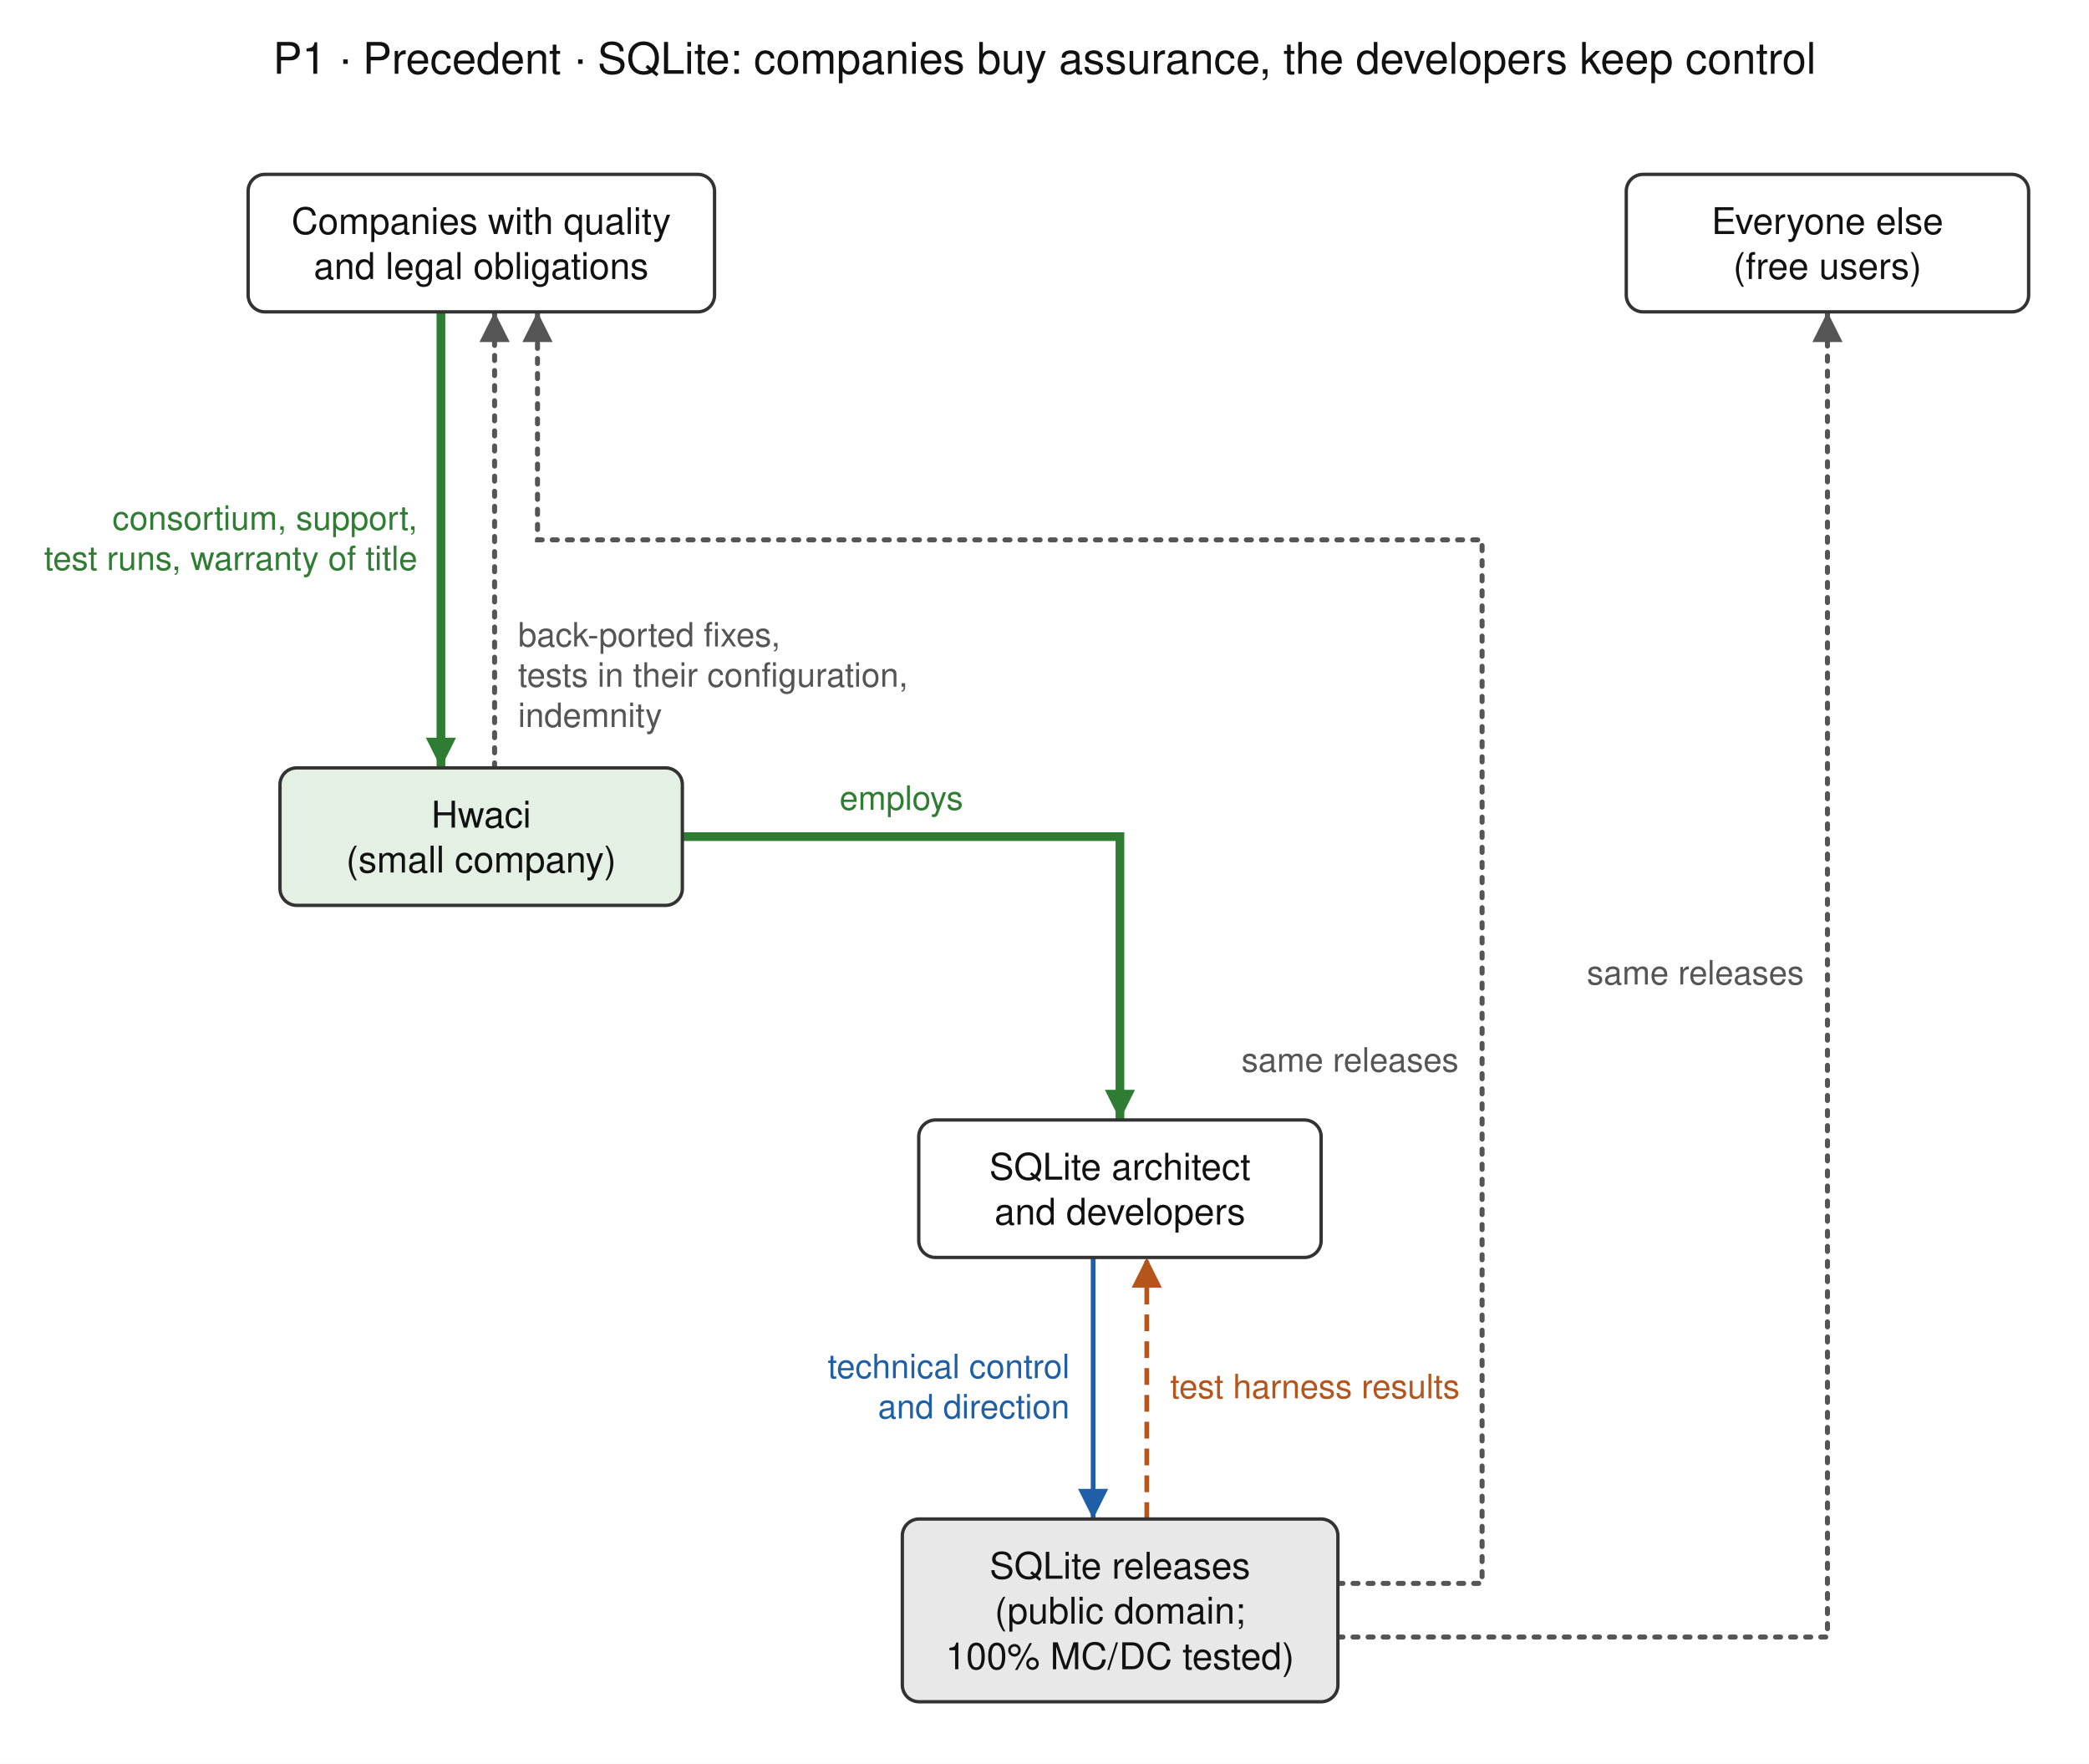
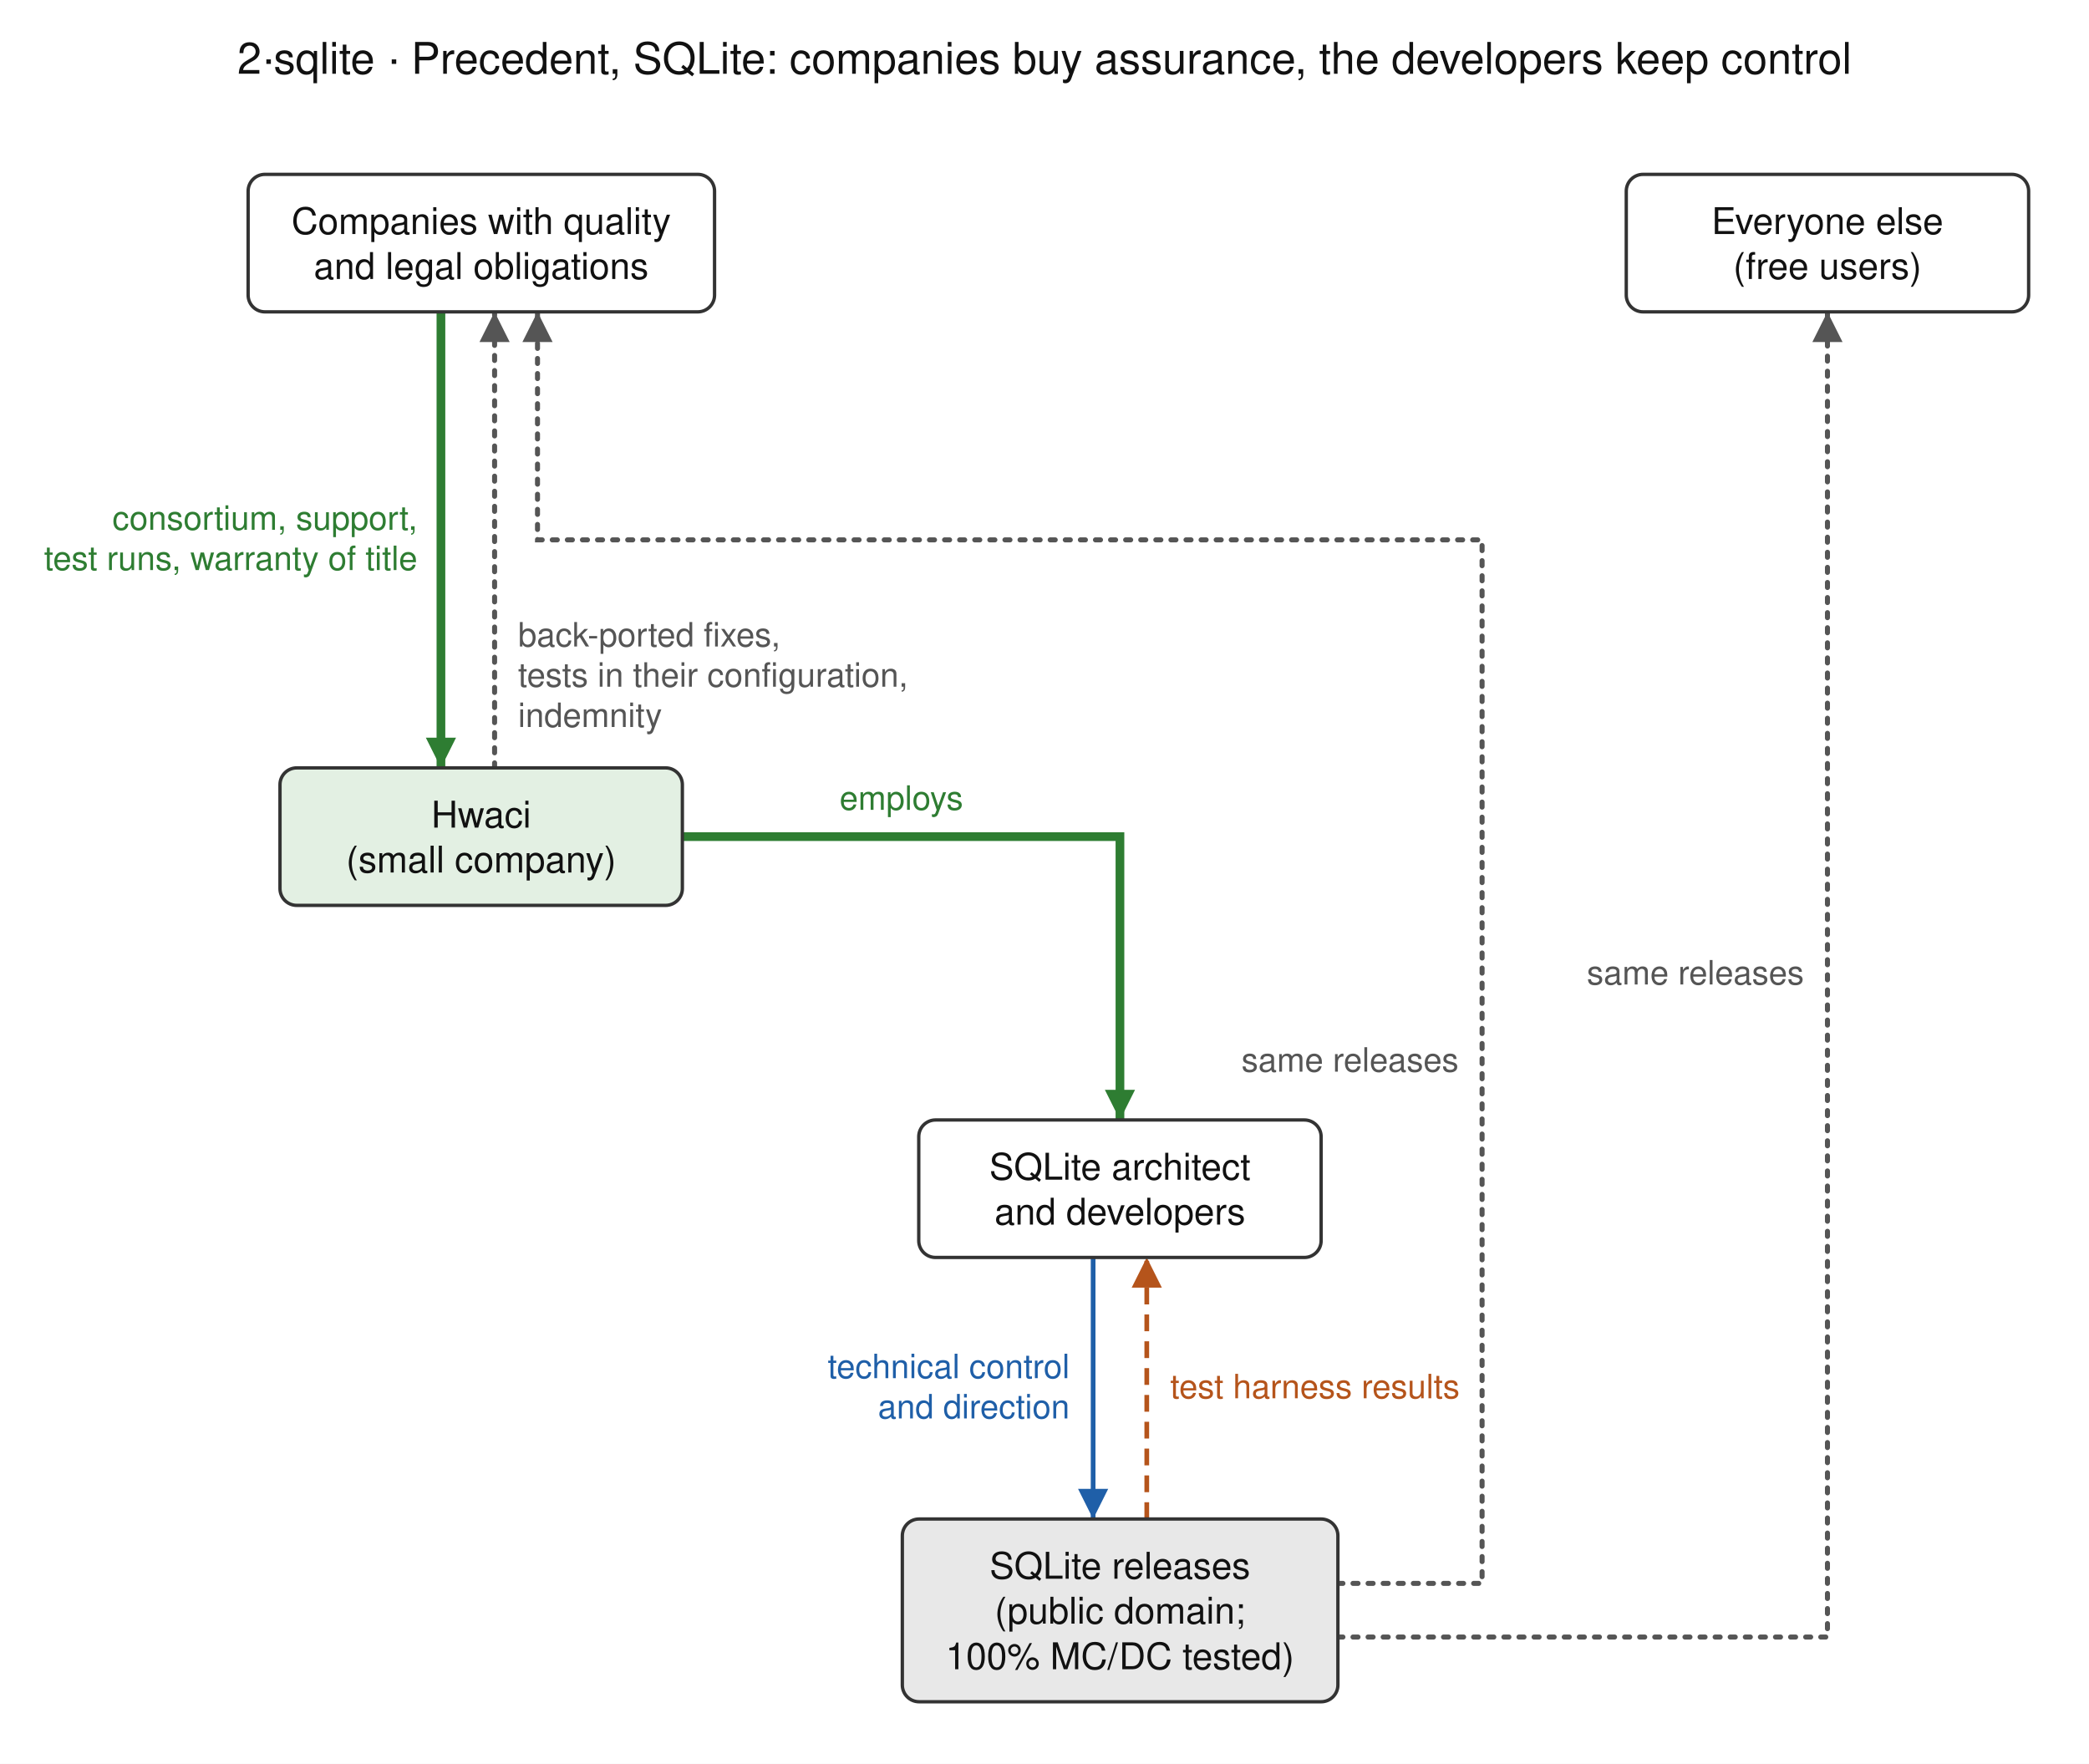
<svg xmlns="http://www.w3.org/2000/svg" width="623" height="526" viewBox="0 0 623 526" font-family="Helvetica, Arial, sans-serif">
  <defs>
    <marker id="ah1f5fa8" viewBox="0 0 10 10" refX="10" refY="5" markerUnits="userSpaceOnUse" markerWidth="9" markerHeight="9" orient="auto-start-reverse">
      <path d="M0,0 L10,5 L0,10 z" fill="#1f5fa8" />
    </marker>
    <marker id="ah2e7d32" viewBox="0 0 10 10" refX="10" refY="5" markerUnits="userSpaceOnUse" markerWidth="9" markerHeight="9" orient="auto-start-reverse">
      <path d="M0,0 L10,5 L0,10 z" fill="#2e7d32" />
    </marker>
    <marker id="ah555555" viewBox="0 0 10 10" refX="10" refY="5" markerUnits="userSpaceOnUse" markerWidth="9" markerHeight="9" orient="auto-start-reverse">
      <path d="M0,0 L10,5 L0,10 z" fill="#555555" />
    </marker>
    <marker id="ah888888" viewBox="0 0 10 10" refX="10" refY="5" markerUnits="userSpaceOnUse" markerWidth="9" markerHeight="9" orient="auto-start-reverse">
      <path d="M0,0 L10,5 L0,10 z" fill="#888888" />
    </marker>
    <marker id="ahb5541b" viewBox="0 0 10 10" refX="10" refY="5" markerUnits="userSpaceOnUse" markerWidth="9" markerHeight="9" orient="auto-start-reverse">
      <path d="M0,0 L10,5 L0,10 z" fill="#b5541b" />
    </marker>
    <marker id="ahc8c8c8" viewBox="0 0 10 10" refX="10" refY="5" markerUnits="userSpaceOnUse" markerWidth="9" markerHeight="9" orient="auto-start-reverse">
      <path d="M0,0 L10,5 L0,10 z" fill="#c8c8c8" />
    </marker>
  </defs>
  <rect x="0" y="0" width="623" height="526" fill="#ffffff" />
-   <text x="311.5" y="22" font-size="13" text-anchor="middle" fill="#111">P1 · Precedent · SQLite: companies buy assurance, the developers keep control</text>
+   <text x="311.5" y="22" font-size="13" text-anchor="middle" fill="#111">2·sqlite · Precedent, SQLite: companies buy assurance, the developers keep control</text>
  <g transform="translate(0.0,0.0)">
    <g class="edge">
      <path class="edge" d="M131.5,93.0 L131.5,229.0" fill="none" stroke="#2e7d32" stroke-width="2.6" stroke-linecap="butt" marker-end="url(#ah2e7d32)" />
    </g>
    <g class="edge">
      <path class="edge" d="M147.5,229.0 L147.5,93.0" fill="none" stroke="#555555" stroke-width="1.5" stroke-dasharray="1.5,3" stroke-linecap="round" marker-end="url(#ah555555)" />
    </g>
    <g class="edge">
      <path class="edge" d="M203.5,249.5 L334.0,249.5 L334.0,334.0" fill="none" stroke="#2e7d32" stroke-width="2.6" stroke-linecap="butt" marker-end="url(#ah2e7d32)" />
    </g>
    <g class="edge">
      <path class="edge" d="M326.0,375.0 L326.0,453.0" fill="none" stroke="#1f5fa8" stroke-width="1.4" stroke-linecap="butt" marker-end="url(#ah1f5fa8)" />
    </g>
    <g class="edge">
      <path class="edge" d="M342.0,453.0 L342.0,375.0" fill="none" stroke="#b5541b" stroke-width="1.4" stroke-dasharray="5,3" stroke-linecap="butt" marker-end="url(#ahb5541b)" />
    </g>
    <g class="edge">
      <path class="edge" d="M399.0,472.2 L442.0,472.2 L442.0,161.0 L160.3,161.0 L160.3,93.0" fill="none" stroke="#555555" stroke-width="1.5" stroke-dasharray="1.5,3" stroke-linecap="round" marker-end="url(#ah555555)" />
    </g>
    <g class="edge">
      <path class="edge" d="M399.0,488.2 L545.0,488.2 L545.0,93.0" fill="none" stroke="#555555" stroke-width="1.5" stroke-dasharray="1.5,3" stroke-linecap="round" marker-end="url(#ah555555)" />
    </g>
    <g class="node" data-id="buyers">
      <rect x="74.0" y="52.0" width="139.1" height="41.0" rx="5" fill="#ffffff" stroke="#333333" stroke-width="1" />
      <text x="143.5" y="69.8" font-size="11" text-anchor="middle" fill="#111111">Companies with quality</text>
      <text x="143.5" y="83.2" font-size="11" text-anchor="middle" fill="#111111">and legal obligations</text>
    </g>
    <g class="node" data-id="free">
      <rect x="485.0" y="52.0" width="120.0" height="41.0" rx="5" fill="#ffffff" stroke="#333333" stroke-width="1" />
      <text x="545.0" y="69.8" font-size="11" text-anchor="middle" fill="#111111">Everyone else</text>
      <text x="545.0" y="83.2" font-size="11" text-anchor="middle" fill="#111111">(free users)</text>
    </g>
    <g class="node" data-id="hwaci">
      <rect x="83.5" y="229.0" width="120.0" height="41.0" rx="5" fill="#e3f0e3" stroke="#333333" stroke-width="1" />
      <text x="143.5" y="246.8" font-size="11" text-anchor="middle" fill="#111111">Hwaci</text>
      <text x="143.5" y="260.2" font-size="11" text-anchor="middle" fill="#111111">(small company)</text>
    </g>
    <g class="node" data-id="devs">
      <rect x="274.0" y="334.0" width="120.0" height="41.0" rx="5" fill="#ffffff" stroke="#333333" stroke-width="1" />
      <text x="334.0" y="351.8" font-size="11" text-anchor="middle" fill="#111111">SQLite architect</text>
      <text x="334.0" y="365.2" font-size="11" text-anchor="middle" fill="#111111">and developers</text>
    </g>
    <g class="node" data-id="sqlite">
      <rect x="269.1" y="453.0" width="129.9" height="54.5" rx="5" fill="#e8e8e8" stroke="#333333" stroke-width="1" />
      <text x="334.0" y="470.8" font-size="11" text-anchor="middle" fill="#111111">SQLite releases</text>
      <text x="334.0" y="484.2" font-size="11" text-anchor="middle" fill="#111111">(public domain;</text>
      <text x="334.0" y="497.8" font-size="11" text-anchor="middle" fill="#111111">100% MC/DC tested)</text>
    </g>
    <g class="elabel" data-k="0">
      <text x="124.5" y="158.0" font-size="10" text-anchor="end" fill="#2e7d32">consortium, support,</text>
      <text x="124.5" y="170.0" font-size="10" text-anchor="end" fill="#2e7d32">test runs, warranty of title</text>
    </g>
    <g class="elabel" data-k="1">
      <text x="154.5" y="192.8" font-size="10" text-anchor="start" fill="#555555">back-ported fixes,</text>
      <text x="154.5" y="204.8" font-size="10" text-anchor="start" fill="#555555">tests in their configuration,</text>
      <text x="154.5" y="216.8" font-size="10" text-anchor="start" fill="#555555">indemnity</text>
    </g>
    <g class="elabel" data-k="2">
      <text x="268.8" y="241.5" font-size="10" text-anchor="middle" fill="#2e7d32">employs</text>
    </g>
    <g class="elabel" data-k="3">
      <text x="319.0" y="411.0" font-size="10" text-anchor="end" fill="#1f5fa8">technical control</text>
      <text x="319.0" y="423.0" font-size="10" text-anchor="end" fill="#1f5fa8">and direction</text>
    </g>
    <g class="elabel" data-k="4">
      <text x="349.0" y="417.0" font-size="10" text-anchor="start" fill="#b5541b">test harness results</text>
    </g>
    <g class="elabel" data-k="5">
      <text x="435.0" y="319.6" font-size="10" text-anchor="end" fill="#555555">same releases</text>
    </g>
    <g class="elabel" data-k="6">
      <text x="538.0" y="293.6" font-size="10" text-anchor="end" fill="#555555">same releases</text>
    </g>
  </g>
</svg>
